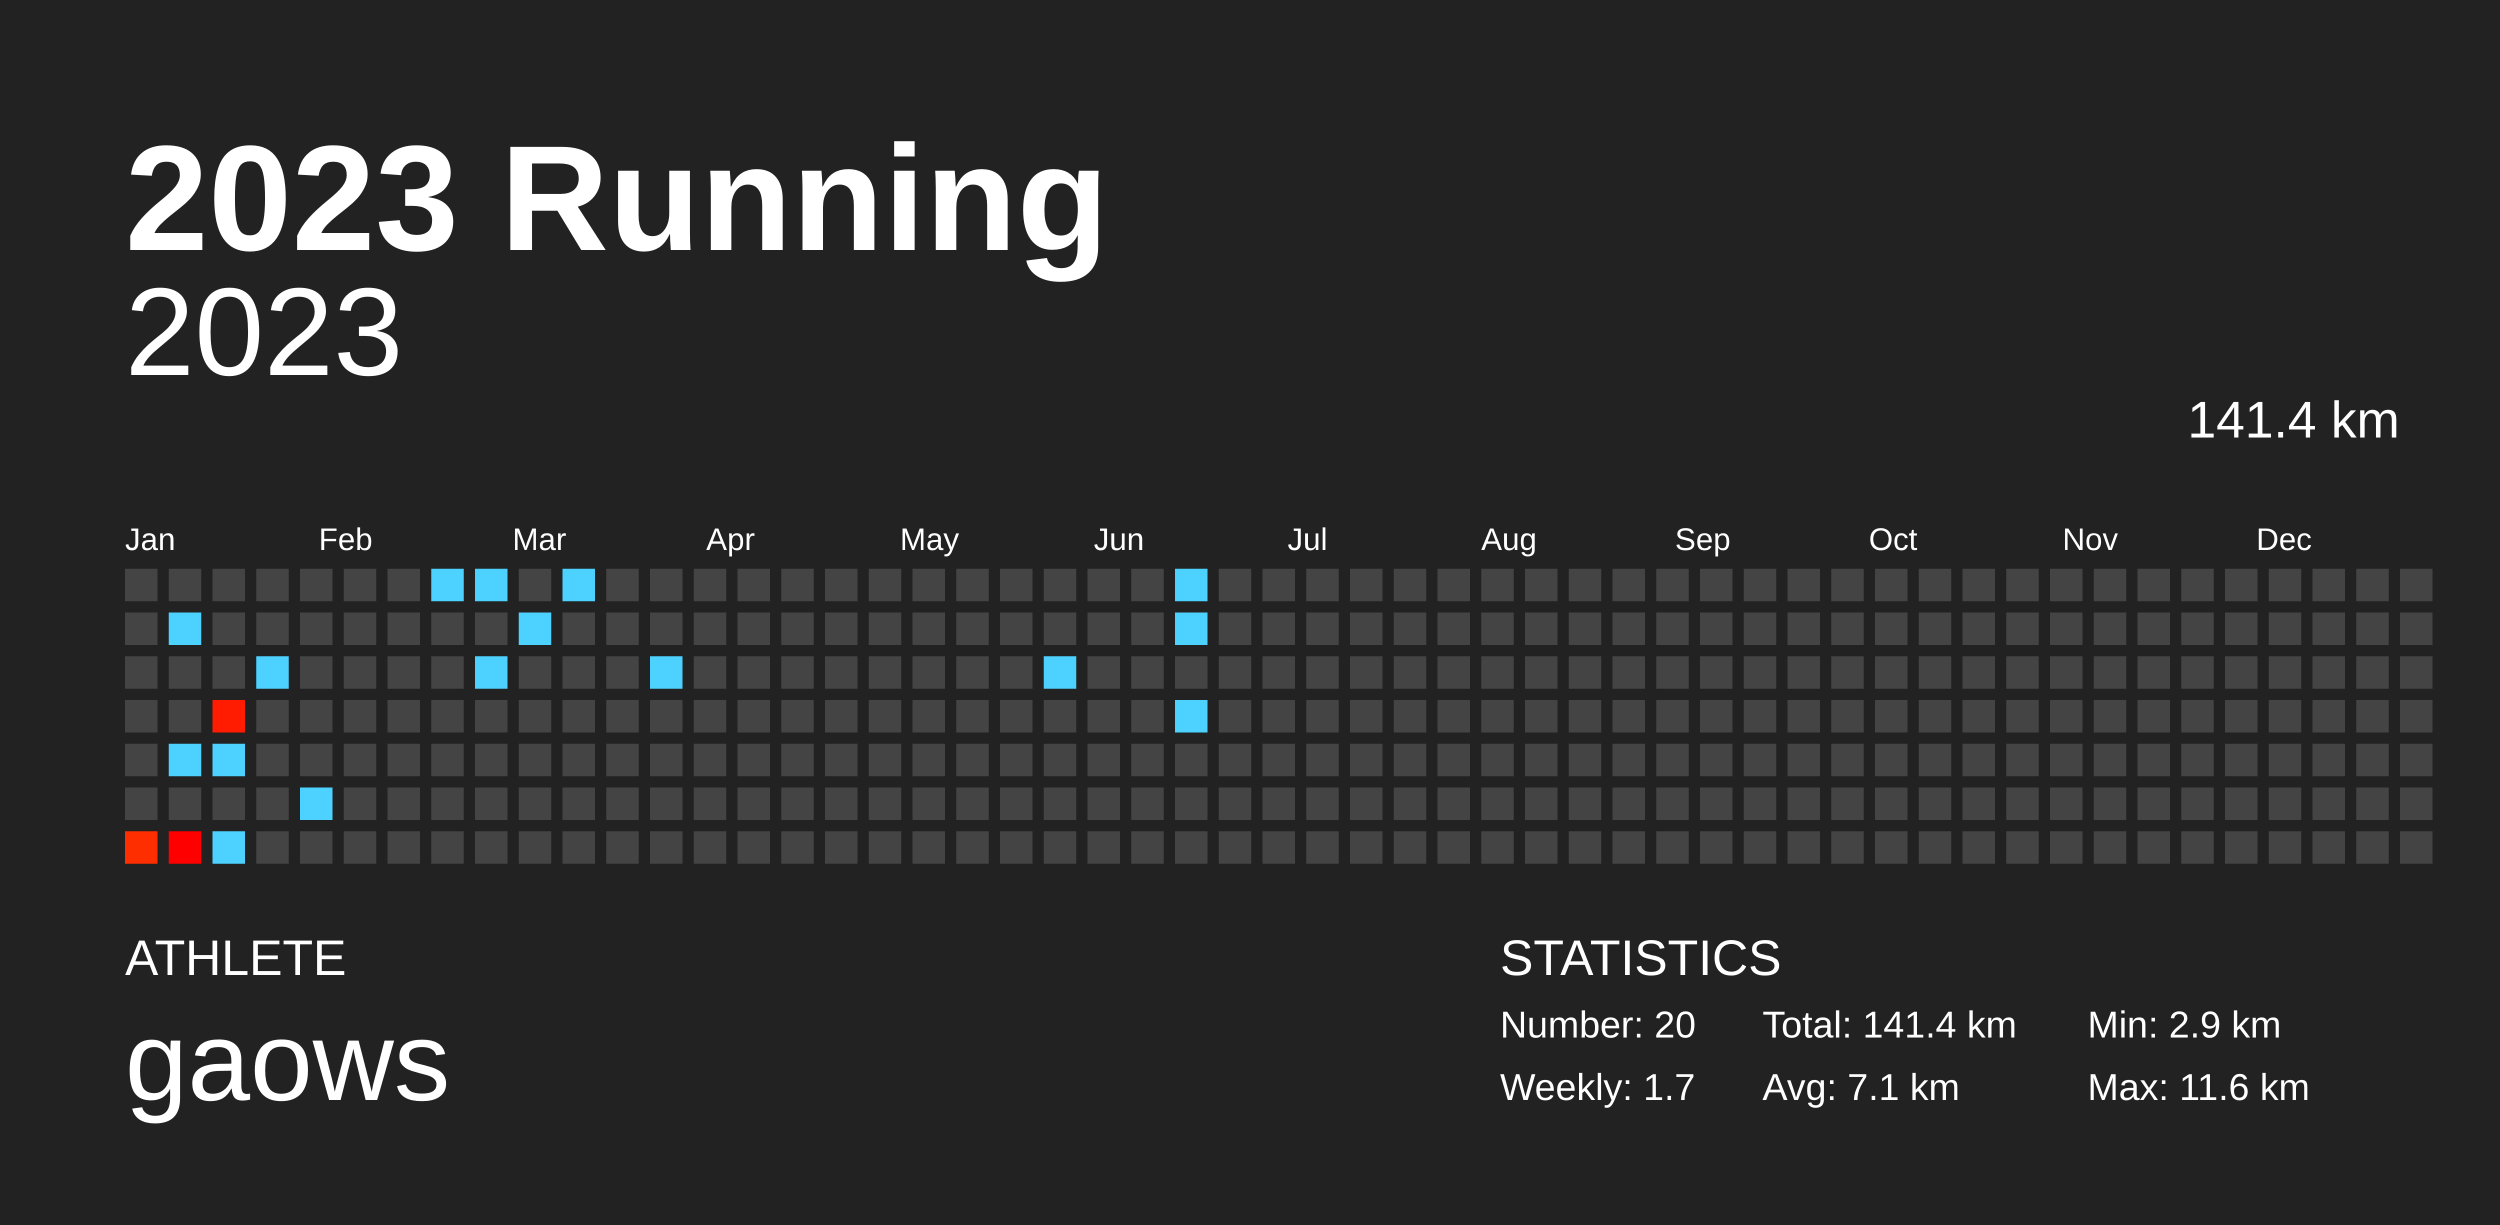
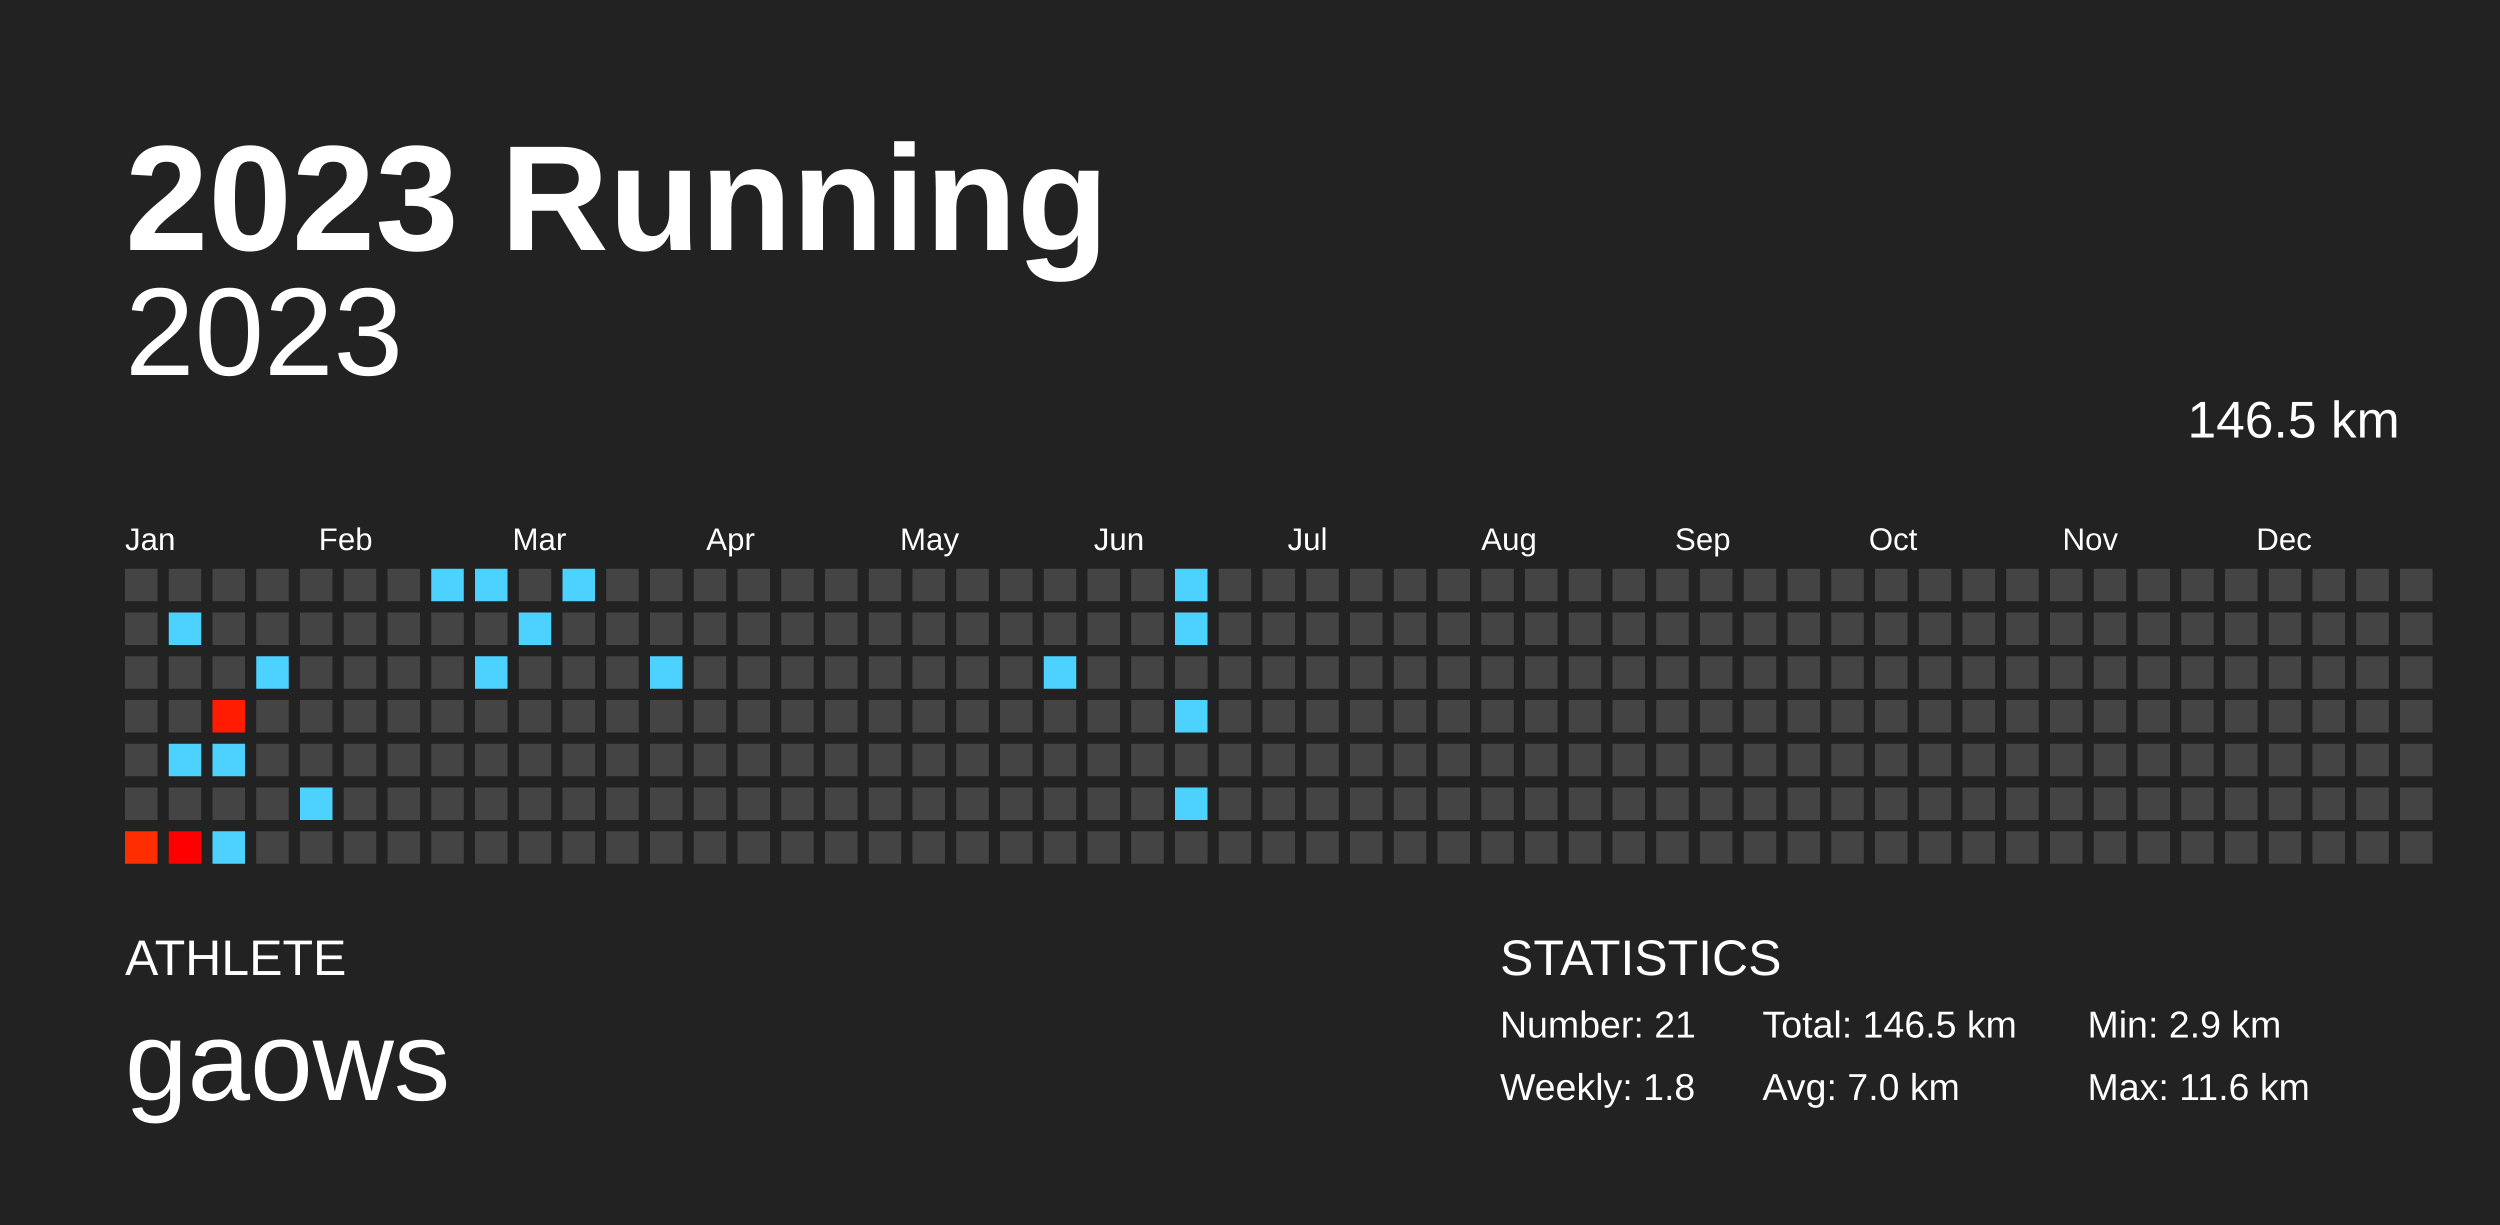
<svg xmlns="http://www.w3.org/2000/svg" baseProfile="full" height="98mm" version="1.1" viewBox="0,0,200,98" width="200mm">
  <defs />
  <rect fill="#222222" height="98" width="200" x="0" y="0" />
  <text fill="#FFFFFF" style="font-size:12px; font-family:Arial; font-weight:bold;" x="10" y="20">2023 Running</text>
  <text fill="#FFFFFF" style="font-size:4px; font-family:Arial" x="10" y="78">ATHLETE</text>
  <text fill="#FFFFFF" style="font-size:9px; font-family:Arial" x="10" y="88">gaows</text>
  <text fill="#FFFFFF" style="font-size:4px; font-family:Arial" x="120" y="78">STATISTICS</text>
-   <text fill="#FFFFFF" style="font-size:3px; font-family:Arial" x="120" y="83">Number: 20</text>
-   <text fill="#FFFFFF" style="font-size:3px; font-family:Arial" x="120" y="88">Weekly: 1.7</text>
-   <text fill="#FFFFFF" style="font-size:3px; font-family:Arial" x="141" y="83">Total: 141.4 km</text>
-   <text fill="#FFFFFF" style="font-size:3px; font-family:Arial" x="141" y="88">Avg: 7.1 km</text>
+   <text fill="#FFFFFF" style="font-size:3px; font-family:Arial" x="120" y="83">Number: 21</text>
+   <text fill="#FFFFFF" style="font-size:3px; font-family:Arial" x="120" y="88">Weekly: 1.8</text>
+   <text fill="#FFFFFF" style="font-size:3px; font-family:Arial" x="141" y="83">Total: 146.5 km</text>
+   <text fill="#FFFFFF" style="font-size:3px; font-family:Arial" x="141" y="88">Avg: 7.0 km</text>
  <text fill="#FFFFFF" style="font-size:3px; font-family:Arial" x="167" y="83">Min: 2.9 km</text>
  <text fill="#FFFFFF" style="font-size:3px; font-family:Arial" x="167" y="88">Max: 11.6 km</text>
  <text alignment-baseline="hanging" fill="#FFFFFF" style="font-size:10.0px; font-family:Arial;" x="10" y="30">2023</text>
-   <text alignment-baseline="hanging" fill="#FFFFFF" style="font-size:4.125px; font-family:Arial;" x="175" y="35">141.4 km</text>
+   <text alignment-baseline="hanging" fill="#FFFFFF" style="font-size:4.125px; font-family:Arial;" x="175" y="35">146.5 km</text>
  <text fill="#FFFFFF" style="font-size:2.5px; font-family:Arial" x="10.0" y="44">Jan</text>
  <text fill="#FFFFFF" style="font-size:2.5px; font-family:Arial" x="25.5" y="44">Feb</text>
  <text fill="#FFFFFF" style="font-size:2.5px; font-family:Arial" x="41.0" y="44">Mar</text>
  <text fill="#FFFFFF" style="font-size:2.5px; font-family:Arial" x="56.5" y="44">Apr</text>
  <text fill="#FFFFFF" style="font-size:2.5px; font-family:Arial" x="72.0" y="44">May</text>
  <text fill="#FFFFFF" style="font-size:2.5px; font-family:Arial" x="87.5" y="44">Jun</text>
  <text fill="#FFFFFF" style="font-size:2.5px; font-family:Arial" x="103.0" y="44">Jul</text>
  <text fill="#FFFFFF" style="font-size:2.5px; font-family:Arial" x="118.5" y="44">Aug</text>
  <text fill="#FFFFFF" style="font-size:2.5px; font-family:Arial" x="134.0" y="44">Sep</text>
  <text fill="#FFFFFF" style="font-size:2.5px; font-family:Arial" x="149.5" y="44">Oct</text>
  <text fill="#FFFFFF" style="font-size:2.5px; font-family:Arial" x="165.0" y="44">Nov</text>
  <text fill="#FFFFFF" style="font-size:2.5px; font-family:Arial" x="180.5" y="44">Dec</text>
  <rect fill="#444444" height="2.6" width="2.6" x="10.0" y="45.5" />
  <rect fill="#444444" height="2.6" width="2.6" x="10.0" y="49.0" />
  <rect fill="#444444" height="2.6" width="2.6" x="10.0" y="52.5" />
  <rect fill="#444444" height="2.6" width="2.6" x="10.0" y="56.0" />
  <rect fill="#444444" height="2.6" width="2.6" x="10.0" y="59.5" />
  <rect fill="#444444" height="2.6" width="2.6" x="10.0" y="63.0" />
  <rect fill="#ff2e00" height="2.6" width="2.6" x="10.0" y="66.5" />
  <rect fill="#444444" height="2.6" width="2.6" x="13.5" y="45.5" />
  <rect fill="#4dd2ff" height="2.6" width="2.6" x="13.5" y="49.0" />
  <rect fill="#444444" height="2.6" width="2.6" x="13.5" y="52.5" />
  <rect fill="#444444" height="2.6" width="2.6" x="13.5" y="56.0" />
  <rect fill="#4dd2ff" height="2.6" width="2.6" x="13.5" y="59.5" />
  <rect fill="#444444" height="2.6" width="2.6" x="13.5" y="63.0" />
  <rect fill="#ff0000" height="2.6" width="2.6" x="13.5" y="66.5" />
  <rect fill="#444444" height="2.6" width="2.6" x="17.0" y="45.5" />
  <rect fill="#444444" height="2.6" width="2.6" x="17.0" y="49.0" />
  <rect fill="#444444" height="2.6" width="2.6" x="17.0" y="52.5" />
  <rect fill="#ff1c00" height="2.6" width="2.6" x="17.0" y="56.0" />
  <rect fill="#4dd2ff" height="2.6" width="2.6" x="17.0" y="59.5" />
  <rect fill="#444444" height="2.6" width="2.6" x="17.0" y="63.0" />
  <rect fill="#4dd2ff" height="2.6" width="2.6" x="17.0" y="66.5" />
  <rect fill="#444444" height="2.6" width="2.6" x="20.5" y="45.5" />
  <rect fill="#444444" height="2.6" width="2.6" x="20.5" y="49.0" />
  <rect fill="#4dd2ff" height="2.6" width="2.6" x="20.5" y="52.5" />
  <rect fill="#444444" height="2.6" width="2.6" x="20.5" y="56.0" />
  <rect fill="#444444" height="2.6" width="2.6" x="20.5" y="59.5" />
  <rect fill="#444444" height="2.6" width="2.6" x="20.5" y="63.0" />
  <rect fill="#444444" height="2.6" width="2.6" x="20.5" y="66.5" />
  <rect fill="#444444" height="2.6" width="2.6" x="24.0" y="45.5" />
  <rect fill="#444444" height="2.6" width="2.6" x="24.0" y="49.0" />
  <rect fill="#444444" height="2.6" width="2.6" x="24.0" y="52.5" />
  <rect fill="#444444" height="2.6" width="2.6" x="24.0" y="56.0" />
  <rect fill="#444444" height="2.6" width="2.6" x="24.0" y="59.5" />
  <rect fill="#4dd2ff" height="2.6" width="2.6" x="24.0" y="63.0" />
  <rect fill="#444444" height="2.6" width="2.6" x="24.0" y="66.5" />
  <rect fill="#444444" height="2.6" width="2.6" x="27.5" y="45.5" />
  <rect fill="#444444" height="2.6" width="2.6" x="27.5" y="49.0" />
  <rect fill="#444444" height="2.6" width="2.6" x="27.5" y="52.5" />
  <rect fill="#444444" height="2.6" width="2.6" x="27.5" y="56.0" />
  <rect fill="#444444" height="2.6" width="2.6" x="27.5" y="59.5" />
  <rect fill="#444444" height="2.6" width="2.6" x="27.5" y="63.0" />
  <rect fill="#444444" height="2.6" width="2.6" x="27.5" y="66.5" />
  <rect fill="#444444" height="2.6" width="2.6" x="31.0" y="45.5" />
  <rect fill="#444444" height="2.6" width="2.6" x="31.0" y="49.0" />
  <rect fill="#444444" height="2.6" width="2.6" x="31.0" y="52.5" />
  <rect fill="#444444" height="2.6" width="2.6" x="31.0" y="56.0" />
  <rect fill="#444444" height="2.6" width="2.6" x="31.0" y="59.5" />
  <rect fill="#444444" height="2.6" width="2.6" x="31.0" y="63.0" />
  <rect fill="#444444" height="2.6" width="2.6" x="31.0" y="66.5" />
  <rect fill="#4dd2ff" height="2.6" width="2.6" x="34.5" y="45.5" />
  <rect fill="#444444" height="2.6" width="2.6" x="34.5" y="49.0" />
  <rect fill="#444444" height="2.6" width="2.6" x="34.5" y="52.5" />
  <rect fill="#444444" height="2.6" width="2.6" x="34.5" y="56.0" />
  <rect fill="#444444" height="2.6" width="2.6" x="34.5" y="59.5" />
  <rect fill="#444444" height="2.6" width="2.6" x="34.5" y="63.0" />
  <rect fill="#444444" height="2.6" width="2.6" x="34.5" y="66.5" />
  <rect fill="#4dd2ff" height="2.6" width="2.6" x="38.0" y="45.5" />
  <rect fill="#444444" height="2.6" width="2.6" x="38.0" y="49.0" />
  <rect fill="#4dd2ff" height="2.6" width="2.6" x="38.0" y="52.5" />
  <rect fill="#444444" height="2.6" width="2.6" x="38.0" y="56.0" />
  <rect fill="#444444" height="2.6" width="2.6" x="38.0" y="59.5" />
  <rect fill="#444444" height="2.6" width="2.6" x="38.0" y="63.0" />
  <rect fill="#444444" height="2.6" width="2.6" x="38.0" y="66.5" />
  <rect fill="#444444" height="2.6" width="2.6" x="41.5" y="45.5" />
  <rect fill="#4dd2ff" height="2.6" width="2.6" x="41.5" y="49.0" />
  <rect fill="#444444" height="2.6" width="2.6" x="41.5" y="52.5" />
  <rect fill="#444444" height="2.6" width="2.6" x="41.5" y="56.0" />
  <rect fill="#444444" height="2.6" width="2.6" x="41.5" y="59.5" />
  <rect fill="#444444" height="2.6" width="2.6" x="41.5" y="63.0" />
  <rect fill="#444444" height="2.6" width="2.6" x="41.5" y="66.5" />
  <rect fill="#4dd2ff" height="2.6" width="2.6" x="45.0" y="45.5" />
  <rect fill="#444444" height="2.6" width="2.6" x="45.0" y="49.0" />
  <rect fill="#444444" height="2.6" width="2.6" x="45.0" y="52.5" />
  <rect fill="#444444" height="2.6" width="2.6" x="45.0" y="56.0" />
  <rect fill="#444444" height="2.6" width="2.6" x="45.0" y="59.5" />
  <rect fill="#444444" height="2.6" width="2.6" x="45.0" y="63.0" />
  <rect fill="#444444" height="2.6" width="2.6" x="45.0" y="66.5" />
  <rect fill="#444444" height="2.6" width="2.6" x="48.5" y="45.5" />
  <rect fill="#444444" height="2.6" width="2.6" x="48.5" y="49.0" />
  <rect fill="#444444" height="2.6" width="2.6" x="48.5" y="52.5" />
  <rect fill="#444444" height="2.6" width="2.6" x="48.5" y="56.0" />
  <rect fill="#444444" height="2.6" width="2.6" x="48.5" y="59.5" />
  <rect fill="#444444" height="2.6" width="2.6" x="48.5" y="63.0" />
  <rect fill="#444444" height="2.6" width="2.6" x="48.5" y="66.5" />
  <rect fill="#444444" height="2.6" width="2.6" x="52.0" y="45.5" />
  <rect fill="#444444" height="2.6" width="2.6" x="52.0" y="49.0" />
  <rect fill="#4dd2ff" height="2.6" width="2.6" x="52.0" y="52.5" />
  <rect fill="#444444" height="2.6" width="2.6" x="52.0" y="56.0" />
  <rect fill="#444444" height="2.6" width="2.6" x="52.0" y="59.5" />
  <rect fill="#444444" height="2.6" width="2.6" x="52.0" y="63.0" />
  <rect fill="#444444" height="2.6" width="2.6" x="52.0" y="66.5" />
  <rect fill="#444444" height="2.6" width="2.6" x="55.5" y="45.5" />
  <rect fill="#444444" height="2.6" width="2.6" x="55.5" y="49.0" />
  <rect fill="#444444" height="2.6" width="2.6" x="55.5" y="52.5" />
  <rect fill="#444444" height="2.6" width="2.6" x="55.5" y="56.0" />
  <rect fill="#444444" height="2.6" width="2.6" x="55.5" y="59.5" />
  <rect fill="#444444" height="2.6" width="2.6" x="55.5" y="63.0" />
  <rect fill="#444444" height="2.6" width="2.6" x="55.5" y="66.5" />
  <rect fill="#444444" height="2.6" width="2.6" x="59.0" y="45.5" />
  <rect fill="#444444" height="2.6" width="2.6" x="59.0" y="49.0" />
  <rect fill="#444444" height="2.6" width="2.6" x="59.0" y="52.5" />
  <rect fill="#444444" height="2.6" width="2.6" x="59.0" y="56.0" />
  <rect fill="#444444" height="2.6" width="2.6" x="59.0" y="59.5" />
  <rect fill="#444444" height="2.6" width="2.6" x="59.0" y="63.0" />
  <rect fill="#444444" height="2.6" width="2.6" x="59.0" y="66.5" />
  <rect fill="#444444" height="2.6" width="2.6" x="62.5" y="45.5" />
  <rect fill="#444444" height="2.6" width="2.6" x="62.5" y="49.0" />
  <rect fill="#444444" height="2.6" width="2.6" x="62.5" y="52.5" />
  <rect fill="#444444" height="2.6" width="2.6" x="62.5" y="56.0" />
  <rect fill="#444444" height="2.6" width="2.6" x="62.5" y="59.5" />
  <rect fill="#444444" height="2.6" width="2.6" x="62.5" y="63.0" />
  <rect fill="#444444" height="2.6" width="2.6" x="62.5" y="66.5" />
  <rect fill="#444444" height="2.6" width="2.6" x="66.0" y="45.5" />
  <rect fill="#444444" height="2.6" width="2.6" x="66.0" y="49.0" />
  <rect fill="#444444" height="2.6" width="2.6" x="66.0" y="52.5" />
  <rect fill="#444444" height="2.6" width="2.6" x="66.0" y="56.0" />
  <rect fill="#444444" height="2.6" width="2.6" x="66.0" y="59.5" />
  <rect fill="#444444" height="2.6" width="2.6" x="66.0" y="63.0" />
  <rect fill="#444444" height="2.6" width="2.6" x="66.0" y="66.5" />
  <rect fill="#444444" height="2.6" width="2.6" x="69.5" y="45.5" />
  <rect fill="#444444" height="2.6" width="2.6" x="69.5" y="49.0" />
  <rect fill="#444444" height="2.6" width="2.6" x="69.5" y="52.5" />
  <rect fill="#444444" height="2.6" width="2.6" x="69.5" y="56.0" />
  <rect fill="#444444" height="2.6" width="2.6" x="69.5" y="59.5" />
  <rect fill="#444444" height="2.6" width="2.6" x="69.5" y="63.0" />
  <rect fill="#444444" height="2.6" width="2.6" x="69.5" y="66.5" />
  <rect fill="#444444" height="2.6" width="2.6" x="73.0" y="45.5" />
  <rect fill="#444444" height="2.6" width="2.6" x="73.0" y="49.0" />
  <rect fill="#444444" height="2.6" width="2.6" x="73.0" y="52.5" />
  <rect fill="#444444" height="2.6" width="2.6" x="73.0" y="56.0" />
  <rect fill="#444444" height="2.6" width="2.6" x="73.0" y="59.5" />
  <rect fill="#444444" height="2.6" width="2.6" x="73.0" y="63.0" />
  <rect fill="#444444" height="2.6" width="2.6" x="73.0" y="66.5" />
  <rect fill="#444444" height="2.6" width="2.6" x="76.5" y="45.5" />
  <rect fill="#444444" height="2.6" width="2.6" x="76.5" y="49.0" />
  <rect fill="#444444" height="2.6" width="2.6" x="76.5" y="52.5" />
  <rect fill="#444444" height="2.6" width="2.6" x="76.5" y="56.0" />
  <rect fill="#444444" height="2.6" width="2.6" x="76.5" y="59.5" />
  <rect fill="#444444" height="2.6" width="2.6" x="76.5" y="63.0" />
  <rect fill="#444444" height="2.6" width="2.6" x="76.5" y="66.5" />
  <rect fill="#444444" height="2.6" width="2.6" x="80.0" y="45.5" />
  <rect fill="#444444" height="2.6" width="2.6" x="80.0" y="49.0" />
  <rect fill="#444444" height="2.6" width="2.6" x="80.0" y="52.5" />
  <rect fill="#444444" height="2.6" width="2.6" x="80.0" y="56.0" />
  <rect fill="#444444" height="2.6" width="2.6" x="80.0" y="59.5" />
  <rect fill="#444444" height="2.6" width="2.6" x="80.0" y="63.0" />
  <rect fill="#444444" height="2.6" width="2.6" x="80.0" y="66.5" />
  <rect fill="#444444" height="2.6" width="2.6" x="83.5" y="45.5" />
  <rect fill="#444444" height="2.6" width="2.6" x="83.5" y="49.0" />
  <rect fill="#4dd2ff" height="2.6" width="2.6" x="83.5" y="52.5" />
  <rect fill="#444444" height="2.6" width="2.6" x="83.5" y="56.0" />
  <rect fill="#444444" height="2.6" width="2.6" x="83.5" y="59.5" />
  <rect fill="#444444" height="2.6" width="2.6" x="83.5" y="63.0" />
  <rect fill="#444444" height="2.6" width="2.6" x="83.5" y="66.5" />
  <rect fill="#444444" height="2.6" width="2.6" x="87.0" y="45.5" />
  <rect fill="#444444" height="2.6" width="2.6" x="87.0" y="49.0" />
  <rect fill="#444444" height="2.6" width="2.6" x="87.0" y="52.5" />
  <rect fill="#444444" height="2.6" width="2.6" x="87.0" y="56.0" />
  <rect fill="#444444" height="2.6" width="2.6" x="87.0" y="59.5" />
  <rect fill="#444444" height="2.6" width="2.6" x="87.0" y="63.0" />
  <rect fill="#444444" height="2.6" width="2.6" x="87.0" y="66.5" />
  <rect fill="#444444" height="2.6" width="2.6" x="90.5" y="45.5" />
  <rect fill="#444444" height="2.6" width="2.6" x="90.5" y="49.0" />
  <rect fill="#444444" height="2.6" width="2.6" x="90.5" y="52.5" />
  <rect fill="#444444" height="2.6" width="2.6" x="90.5" y="56.0" />
  <rect fill="#444444" height="2.6" width="2.6" x="90.5" y="59.5" />
  <rect fill="#444444" height="2.6" width="2.6" x="90.5" y="63.0" />
  <rect fill="#444444" height="2.6" width="2.6" x="90.5" y="66.5" />
  <rect fill="#4dd2ff" height="2.6" width="2.6" x="94.0" y="45.5" />
  <rect fill="#4dd2ff" height="2.6" width="2.6" x="94.0" y="49.0" />
  <rect fill="#444444" height="2.6" width="2.6" x="94.0" y="52.5" />
  <rect fill="#4dd2ff" height="2.6" width="2.6" x="94.0" y="56.0" />
  <rect fill="#444444" height="2.6" width="2.6" x="94.0" y="59.5" />
-   <rect fill="#444444" height="2.6" width="2.6" x="94.0" y="63.0" />
+   <rect fill="#4dd2ff" height="2.6" width="2.6" x="94.0" y="63.0" />
  <rect fill="#444444" height="2.6" width="2.6" x="94.0" y="66.5" />
  <rect fill="#444444" height="2.6" width="2.6" x="97.5" y="45.5" />
  <rect fill="#444444" height="2.6" width="2.6" x="97.5" y="49.0" />
  <rect fill="#444444" height="2.6" width="2.6" x="97.5" y="52.5" />
  <rect fill="#444444" height="2.6" width="2.6" x="97.5" y="56.0" />
  <rect fill="#444444" height="2.6" width="2.6" x="97.5" y="59.5" />
  <rect fill="#444444" height="2.6" width="2.6" x="97.5" y="63.0" />
  <rect fill="#444444" height="2.6" width="2.6" x="97.5" y="66.5" />
  <rect fill="#444444" height="2.6" width="2.6" x="101.0" y="45.5" />
  <rect fill="#444444" height="2.6" width="2.6" x="101.0" y="49.0" />
  <rect fill="#444444" height="2.6" width="2.6" x="101.0" y="52.5" />
  <rect fill="#444444" height="2.6" width="2.6" x="101.0" y="56.0" />
  <rect fill="#444444" height="2.6" width="2.6" x="101.0" y="59.5" />
  <rect fill="#444444" height="2.6" width="2.6" x="101.0" y="63.0" />
  <rect fill="#444444" height="2.6" width="2.6" x="101.0" y="66.5" />
  <rect fill="#444444" height="2.6" width="2.6" x="104.5" y="45.5" />
  <rect fill="#444444" height="2.6" width="2.6" x="104.5" y="49.0" />
  <rect fill="#444444" height="2.6" width="2.6" x="104.5" y="52.5" />
  <rect fill="#444444" height="2.6" width="2.6" x="104.5" y="56.0" />
  <rect fill="#444444" height="2.6" width="2.6" x="104.5" y="59.5" />
  <rect fill="#444444" height="2.6" width="2.6" x="104.5" y="63.0" />
  <rect fill="#444444" height="2.6" width="2.6" x="104.5" y="66.5" />
  <rect fill="#444444" height="2.6" width="2.6" x="108.0" y="45.5" />
  <rect fill="#444444" height="2.6" width="2.6" x="108.0" y="49.0" />
  <rect fill="#444444" height="2.6" width="2.6" x="108.0" y="52.5" />
  <rect fill="#444444" height="2.6" width="2.6" x="108.0" y="56.0" />
  <rect fill="#444444" height="2.6" width="2.6" x="108.0" y="59.5" />
  <rect fill="#444444" height="2.6" width="2.6" x="108.0" y="63.0" />
  <rect fill="#444444" height="2.6" width="2.6" x="108.0" y="66.5" />
  <rect fill="#444444" height="2.6" width="2.6" x="111.5" y="45.5" />
  <rect fill="#444444" height="2.6" width="2.6" x="111.5" y="49.0" />
  <rect fill="#444444" height="2.6" width="2.6" x="111.5" y="52.5" />
  <rect fill="#444444" height="2.6" width="2.6" x="111.5" y="56.0" />
  <rect fill="#444444" height="2.6" width="2.6" x="111.5" y="59.5" />
  <rect fill="#444444" height="2.6" width="2.6" x="111.5" y="63.0" />
  <rect fill="#444444" height="2.6" width="2.6" x="111.5" y="66.5" />
  <rect fill="#444444" height="2.6" width="2.6" x="115.0" y="45.5" />
  <rect fill="#444444" height="2.6" width="2.6" x="115.0" y="49.0" />
  <rect fill="#444444" height="2.6" width="2.6" x="115.0" y="52.5" />
  <rect fill="#444444" height="2.6" width="2.6" x="115.0" y="56.0" />
  <rect fill="#444444" height="2.6" width="2.6" x="115.0" y="59.5" />
  <rect fill="#444444" height="2.6" width="2.6" x="115.0" y="63.0" />
  <rect fill="#444444" height="2.6" width="2.6" x="115.0" y="66.5" />
  <rect fill="#444444" height="2.6" width="2.6" x="118.5" y="45.5" />
  <rect fill="#444444" height="2.6" width="2.6" x="118.5" y="49.0" />
  <rect fill="#444444" height="2.6" width="2.6" x="118.5" y="52.5" />
  <rect fill="#444444" height="2.6" width="2.6" x="118.5" y="56.0" />
  <rect fill="#444444" height="2.6" width="2.6" x="118.5" y="59.5" />
  <rect fill="#444444" height="2.6" width="2.6" x="118.5" y="63.0" />
  <rect fill="#444444" height="2.6" width="2.6" x="118.5" y="66.5" />
  <rect fill="#444444" height="2.6" width="2.6" x="122.0" y="45.5" />
  <rect fill="#444444" height="2.6" width="2.6" x="122.0" y="49.0" />
  <rect fill="#444444" height="2.6" width="2.6" x="122.0" y="52.5" />
  <rect fill="#444444" height="2.6" width="2.6" x="122.0" y="56.0" />
  <rect fill="#444444" height="2.6" width="2.6" x="122.0" y="59.5" />
  <rect fill="#444444" height="2.6" width="2.6" x="122.0" y="63.0" />
  <rect fill="#444444" height="2.6" width="2.6" x="122.0" y="66.5" />
  <rect fill="#444444" height="2.6" width="2.6" x="125.5" y="45.5" />
  <rect fill="#444444" height="2.6" width="2.6" x="125.5" y="49.0" />
  <rect fill="#444444" height="2.6" width="2.6" x="125.5" y="52.5" />
  <rect fill="#444444" height="2.6" width="2.6" x="125.5" y="56.0" />
  <rect fill="#444444" height="2.6" width="2.6" x="125.5" y="59.5" />
  <rect fill="#444444" height="2.6" width="2.6" x="125.5" y="63.0" />
  <rect fill="#444444" height="2.6" width="2.6" x="125.5" y="66.5" />
  <rect fill="#444444" height="2.6" width="2.6" x="129.0" y="45.5" />
  <rect fill="#444444" height="2.6" width="2.6" x="129.0" y="49.0" />
  <rect fill="#444444" height="2.6" width="2.6" x="129.0" y="52.5" />
  <rect fill="#444444" height="2.6" width="2.6" x="129.0" y="56.0" />
  <rect fill="#444444" height="2.6" width="2.6" x="129.0" y="59.5" />
  <rect fill="#444444" height="2.6" width="2.6" x="129.0" y="63.0" />
  <rect fill="#444444" height="2.6" width="2.6" x="129.0" y="66.5" />
  <rect fill="#444444" height="2.6" width="2.6" x="132.5" y="45.5" />
  <rect fill="#444444" height="2.6" width="2.6" x="132.5" y="49.0" />
  <rect fill="#444444" height="2.6" width="2.6" x="132.5" y="52.5" />
  <rect fill="#444444" height="2.6" width="2.6" x="132.5" y="56.0" />
  <rect fill="#444444" height="2.6" width="2.6" x="132.5" y="59.5" />
  <rect fill="#444444" height="2.6" width="2.6" x="132.5" y="63.0" />
  <rect fill="#444444" height="2.6" width="2.6" x="132.5" y="66.5" />
  <rect fill="#444444" height="2.6" width="2.6" x="136.0" y="45.5" />
  <rect fill="#444444" height="2.6" width="2.6" x="136.0" y="49.0" />
  <rect fill="#444444" height="2.6" width="2.6" x="136.0" y="52.5" />
  <rect fill="#444444" height="2.6" width="2.6" x="136.0" y="56.0" />
  <rect fill="#444444" height="2.6" width="2.6" x="136.0" y="59.5" />
  <rect fill="#444444" height="2.6" width="2.6" x="136.0" y="63.0" />
  <rect fill="#444444" height="2.6" width="2.6" x="136.0" y="66.5" />
  <rect fill="#444444" height="2.6" width="2.6" x="139.5" y="45.5" />
  <rect fill="#444444" height="2.6" width="2.6" x="139.5" y="49.0" />
  <rect fill="#444444" height="2.6" width="2.6" x="139.5" y="52.5" />
  <rect fill="#444444" height="2.6" width="2.6" x="139.5" y="56.0" />
  <rect fill="#444444" height="2.6" width="2.6" x="139.5" y="59.5" />
  <rect fill="#444444" height="2.6" width="2.6" x="139.5" y="63.0" />
  <rect fill="#444444" height="2.6" width="2.6" x="139.5" y="66.5" />
  <rect fill="#444444" height="2.6" width="2.6" x="143.0" y="45.5" />
  <rect fill="#444444" height="2.6" width="2.6" x="143.0" y="49.0" />
  <rect fill="#444444" height="2.6" width="2.6" x="143.0" y="52.5" />
  <rect fill="#444444" height="2.6" width="2.6" x="143.0" y="56.0" />
  <rect fill="#444444" height="2.6" width="2.6" x="143.0" y="59.5" />
  <rect fill="#444444" height="2.6" width="2.6" x="143.0" y="63.0" />
  <rect fill="#444444" height="2.6" width="2.6" x="143.0" y="66.5" />
  <rect fill="#444444" height="2.6" width="2.6" x="146.5" y="45.5" />
  <rect fill="#444444" height="2.6" width="2.6" x="146.5" y="49.0" />
  <rect fill="#444444" height="2.6" width="2.6" x="146.5" y="52.5" />
  <rect fill="#444444" height="2.6" width="2.6" x="146.5" y="56.0" />
  <rect fill="#444444" height="2.6" width="2.6" x="146.5" y="59.5" />
  <rect fill="#444444" height="2.6" width="2.6" x="146.5" y="63.0" />
  <rect fill="#444444" height="2.6" width="2.6" x="146.5" y="66.5" />
  <rect fill="#444444" height="2.6" width="2.6" x="150.0" y="45.5" />
  <rect fill="#444444" height="2.6" width="2.6" x="150.0" y="49.0" />
  <rect fill="#444444" height="2.6" width="2.6" x="150.0" y="52.5" />
  <rect fill="#444444" height="2.6" width="2.6" x="150.0" y="56.0" />
  <rect fill="#444444" height="2.6" width="2.6" x="150.0" y="59.5" />
  <rect fill="#444444" height="2.6" width="2.6" x="150.0" y="63.0" />
  <rect fill="#444444" height="2.6" width="2.6" x="150.0" y="66.5" />
  <rect fill="#444444" height="2.6" width="2.6" x="153.5" y="45.5" />
  <rect fill="#444444" height="2.6" width="2.6" x="153.5" y="49.0" />
  <rect fill="#444444" height="2.6" width="2.6" x="153.5" y="52.5" />
  <rect fill="#444444" height="2.6" width="2.6" x="153.5" y="56.0" />
  <rect fill="#444444" height="2.6" width="2.6" x="153.5" y="59.5" />
  <rect fill="#444444" height="2.6" width="2.6" x="153.5" y="63.0" />
  <rect fill="#444444" height="2.6" width="2.6" x="153.5" y="66.5" />
  <rect fill="#444444" height="2.6" width="2.6" x="157.0" y="45.5" />
  <rect fill="#444444" height="2.6" width="2.6" x="157.0" y="49.0" />
  <rect fill="#444444" height="2.6" width="2.6" x="157.0" y="52.5" />
  <rect fill="#444444" height="2.6" width="2.6" x="157.0" y="56.0" />
  <rect fill="#444444" height="2.6" width="2.6" x="157.0" y="59.5" />
  <rect fill="#444444" height="2.6" width="2.6" x="157.0" y="63.0" />
  <rect fill="#444444" height="2.6" width="2.6" x="157.0" y="66.5" />
  <rect fill="#444444" height="2.6" width="2.6" x="160.5" y="45.5" />
  <rect fill="#444444" height="2.6" width="2.6" x="160.5" y="49.0" />
  <rect fill="#444444" height="2.6" width="2.6" x="160.5" y="52.5" />
  <rect fill="#444444" height="2.6" width="2.6" x="160.5" y="56.0" />
  <rect fill="#444444" height="2.6" width="2.6" x="160.5" y="59.5" />
  <rect fill="#444444" height="2.6" width="2.6" x="160.5" y="63.0" />
  <rect fill="#444444" height="2.6" width="2.6" x="160.5" y="66.5" />
  <rect fill="#444444" height="2.6" width="2.6" x="164.0" y="45.5" />
  <rect fill="#444444" height="2.6" width="2.6" x="164.0" y="49.0" />
  <rect fill="#444444" height="2.6" width="2.6" x="164.0" y="52.5" />
  <rect fill="#444444" height="2.6" width="2.6" x="164.0" y="56.0" />
  <rect fill="#444444" height="2.6" width="2.6" x="164.0" y="59.5" />
  <rect fill="#444444" height="2.6" width="2.6" x="164.0" y="63.0" />
  <rect fill="#444444" height="2.6" width="2.6" x="164.0" y="66.5" />
  <rect fill="#444444" height="2.6" width="2.6" x="167.5" y="45.5" />
  <rect fill="#444444" height="2.6" width="2.6" x="167.5" y="49.0" />
  <rect fill="#444444" height="2.6" width="2.6" x="167.5" y="52.5" />
  <rect fill="#444444" height="2.6" width="2.6" x="167.5" y="56.0" />
  <rect fill="#444444" height="2.6" width="2.6" x="167.5" y="59.5" />
  <rect fill="#444444" height="2.6" width="2.6" x="167.5" y="63.0" />
  <rect fill="#444444" height="2.6" width="2.6" x="167.5" y="66.5" />
  <rect fill="#444444" height="2.6" width="2.6" x="171.0" y="45.5" />
  <rect fill="#444444" height="2.6" width="2.6" x="171.0" y="49.0" />
  <rect fill="#444444" height="2.6" width="2.6" x="171.0" y="52.5" />
  <rect fill="#444444" height="2.6" width="2.6" x="171.0" y="56.0" />
  <rect fill="#444444" height="2.6" width="2.6" x="171.0" y="59.5" />
  <rect fill="#444444" height="2.6" width="2.6" x="171.0" y="63.0" />
  <rect fill="#444444" height="2.6" width="2.6" x="171.0" y="66.5" />
  <rect fill="#444444" height="2.6" width="2.6" x="174.5" y="45.5" />
  <rect fill="#444444" height="2.6" width="2.6" x="174.5" y="49.0" />
  <rect fill="#444444" height="2.6" width="2.6" x="174.5" y="52.5" />
  <rect fill="#444444" height="2.6" width="2.6" x="174.5" y="56.0" />
  <rect fill="#444444" height="2.6" width="2.6" x="174.5" y="59.5" />
  <rect fill="#444444" height="2.6" width="2.6" x="174.5" y="63.0" />
  <rect fill="#444444" height="2.6" width="2.6" x="174.5" y="66.5" />
  <rect fill="#444444" height="2.6" width="2.6" x="178.0" y="45.5" />
  <rect fill="#444444" height="2.6" width="2.6" x="178.0" y="49.0" />
  <rect fill="#444444" height="2.6" width="2.6" x="178.0" y="52.5" />
  <rect fill="#444444" height="2.6" width="2.6" x="178.0" y="56.0" />
  <rect fill="#444444" height="2.6" width="2.6" x="178.0" y="59.5" />
  <rect fill="#444444" height="2.6" width="2.6" x="178.0" y="63.0" />
  <rect fill="#444444" height="2.6" width="2.6" x="178.0" y="66.5" />
  <rect fill="#444444" height="2.6" width="2.6" x="181.5" y="45.5" />
  <rect fill="#444444" height="2.6" width="2.6" x="181.5" y="49.0" />
  <rect fill="#444444" height="2.6" width="2.6" x="181.5" y="52.5" />
  <rect fill="#444444" height="2.6" width="2.6" x="181.5" y="56.0" />
  <rect fill="#444444" height="2.6" width="2.6" x="181.5" y="59.5" />
  <rect fill="#444444" height="2.6" width="2.6" x="181.5" y="63.0" />
  <rect fill="#444444" height="2.6" width="2.6" x="181.5" y="66.5" />
  <rect fill="#444444" height="2.6" width="2.6" x="185.0" y="45.5" />
  <rect fill="#444444" height="2.6" width="2.6" x="185.0" y="49.0" />
  <rect fill="#444444" height="2.6" width="2.6" x="185.0" y="52.5" />
  <rect fill="#444444" height="2.6" width="2.6" x="185.0" y="56.0" />
  <rect fill="#444444" height="2.6" width="2.6" x="185.0" y="59.5" />
  <rect fill="#444444" height="2.6" width="2.6" x="185.0" y="63.0" />
  <rect fill="#444444" height="2.6" width="2.6" x="185.0" y="66.5" />
  <rect fill="#444444" height="2.6" width="2.6" x="188.5" y="45.5" />
  <rect fill="#444444" height="2.6" width="2.6" x="188.5" y="49.0" />
  <rect fill="#444444" height="2.6" width="2.6" x="188.5" y="52.5" />
  <rect fill="#444444" height="2.6" width="2.6" x="188.5" y="56.0" />
  <rect fill="#444444" height="2.6" width="2.6" x="188.5" y="59.5" />
  <rect fill="#444444" height="2.6" width="2.6" x="188.5" y="63.0" />
  <rect fill="#444444" height="2.6" width="2.6" x="188.5" y="66.5" />
  <rect fill="#444444" height="2.6" width="2.6" x="192.0" y="45.5" />
  <rect fill="#444444" height="2.6" width="2.6" x="192.0" y="49.0" />
  <rect fill="#444444" height="2.6" width="2.6" x="192.0" y="52.5" />
  <rect fill="#444444" height="2.6" width="2.6" x="192.0" y="56.0" />
  <rect fill="#444444" height="2.6" width="2.6" x="192.0" y="59.5" />
  <rect fill="#444444" height="2.6" width="2.6" x="192.0" y="63.0" />
  <rect fill="#444444" height="2.6" width="2.6" x="192.0" y="66.5" />
</svg>
